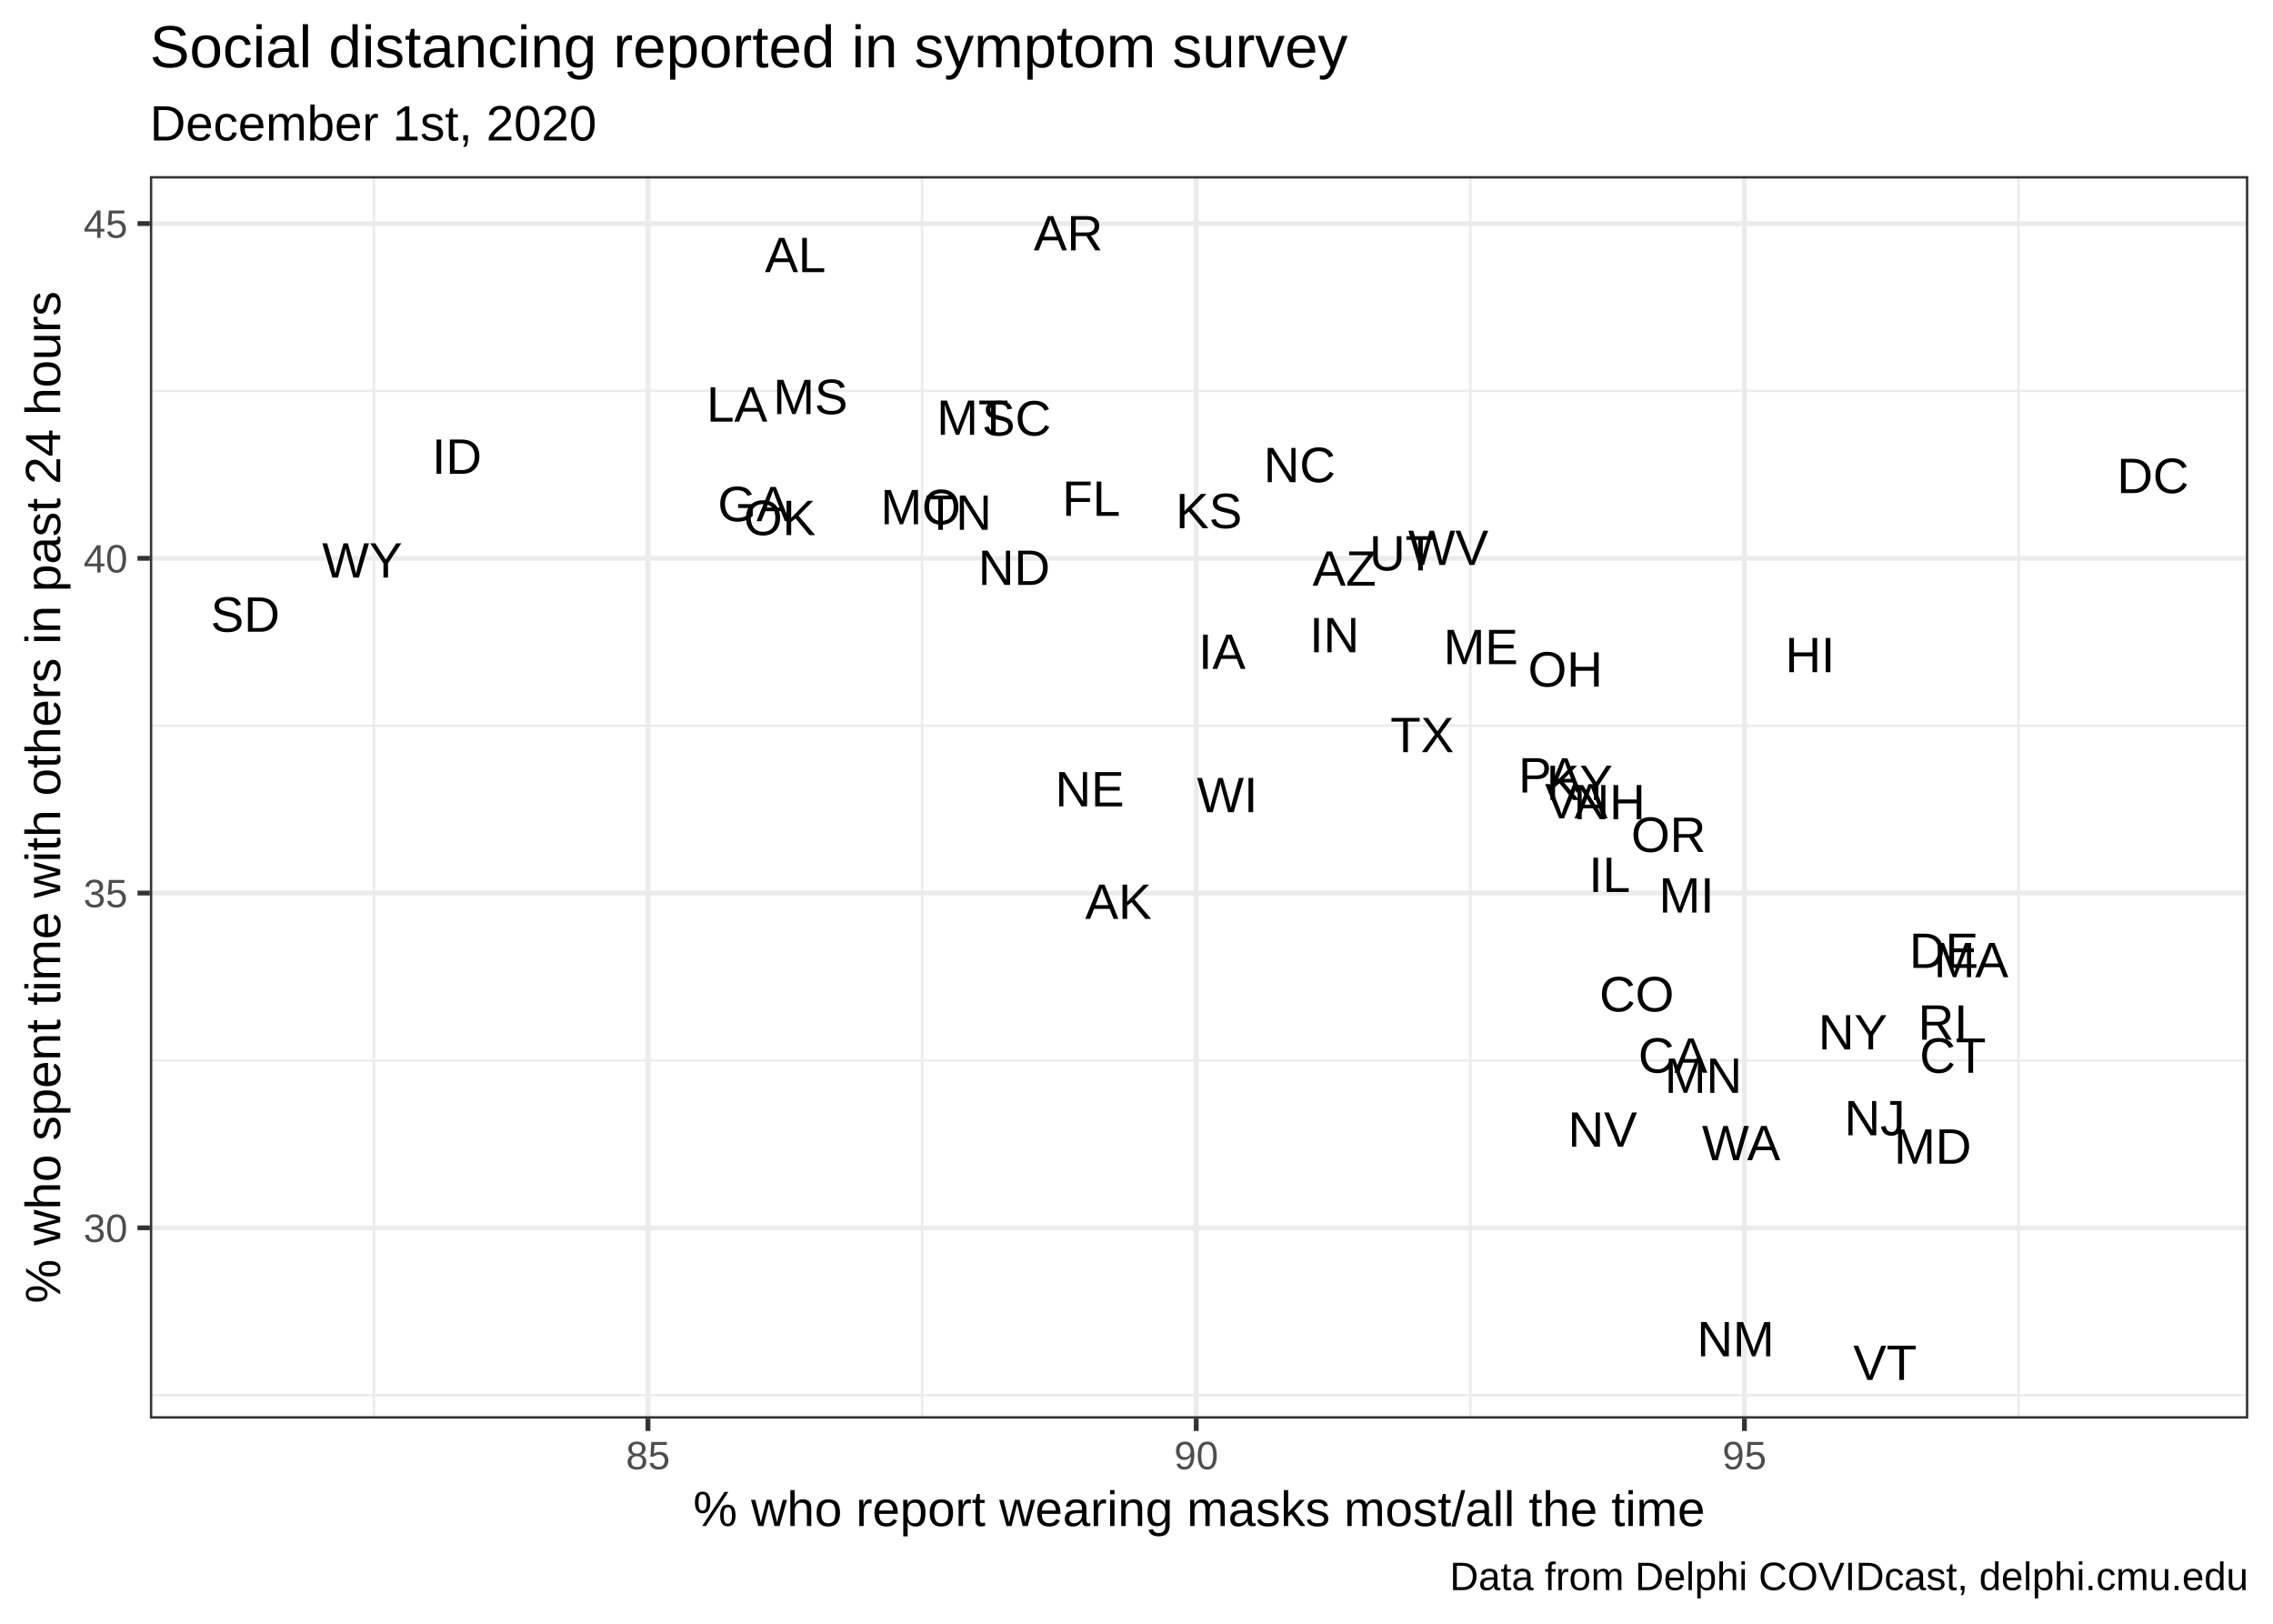
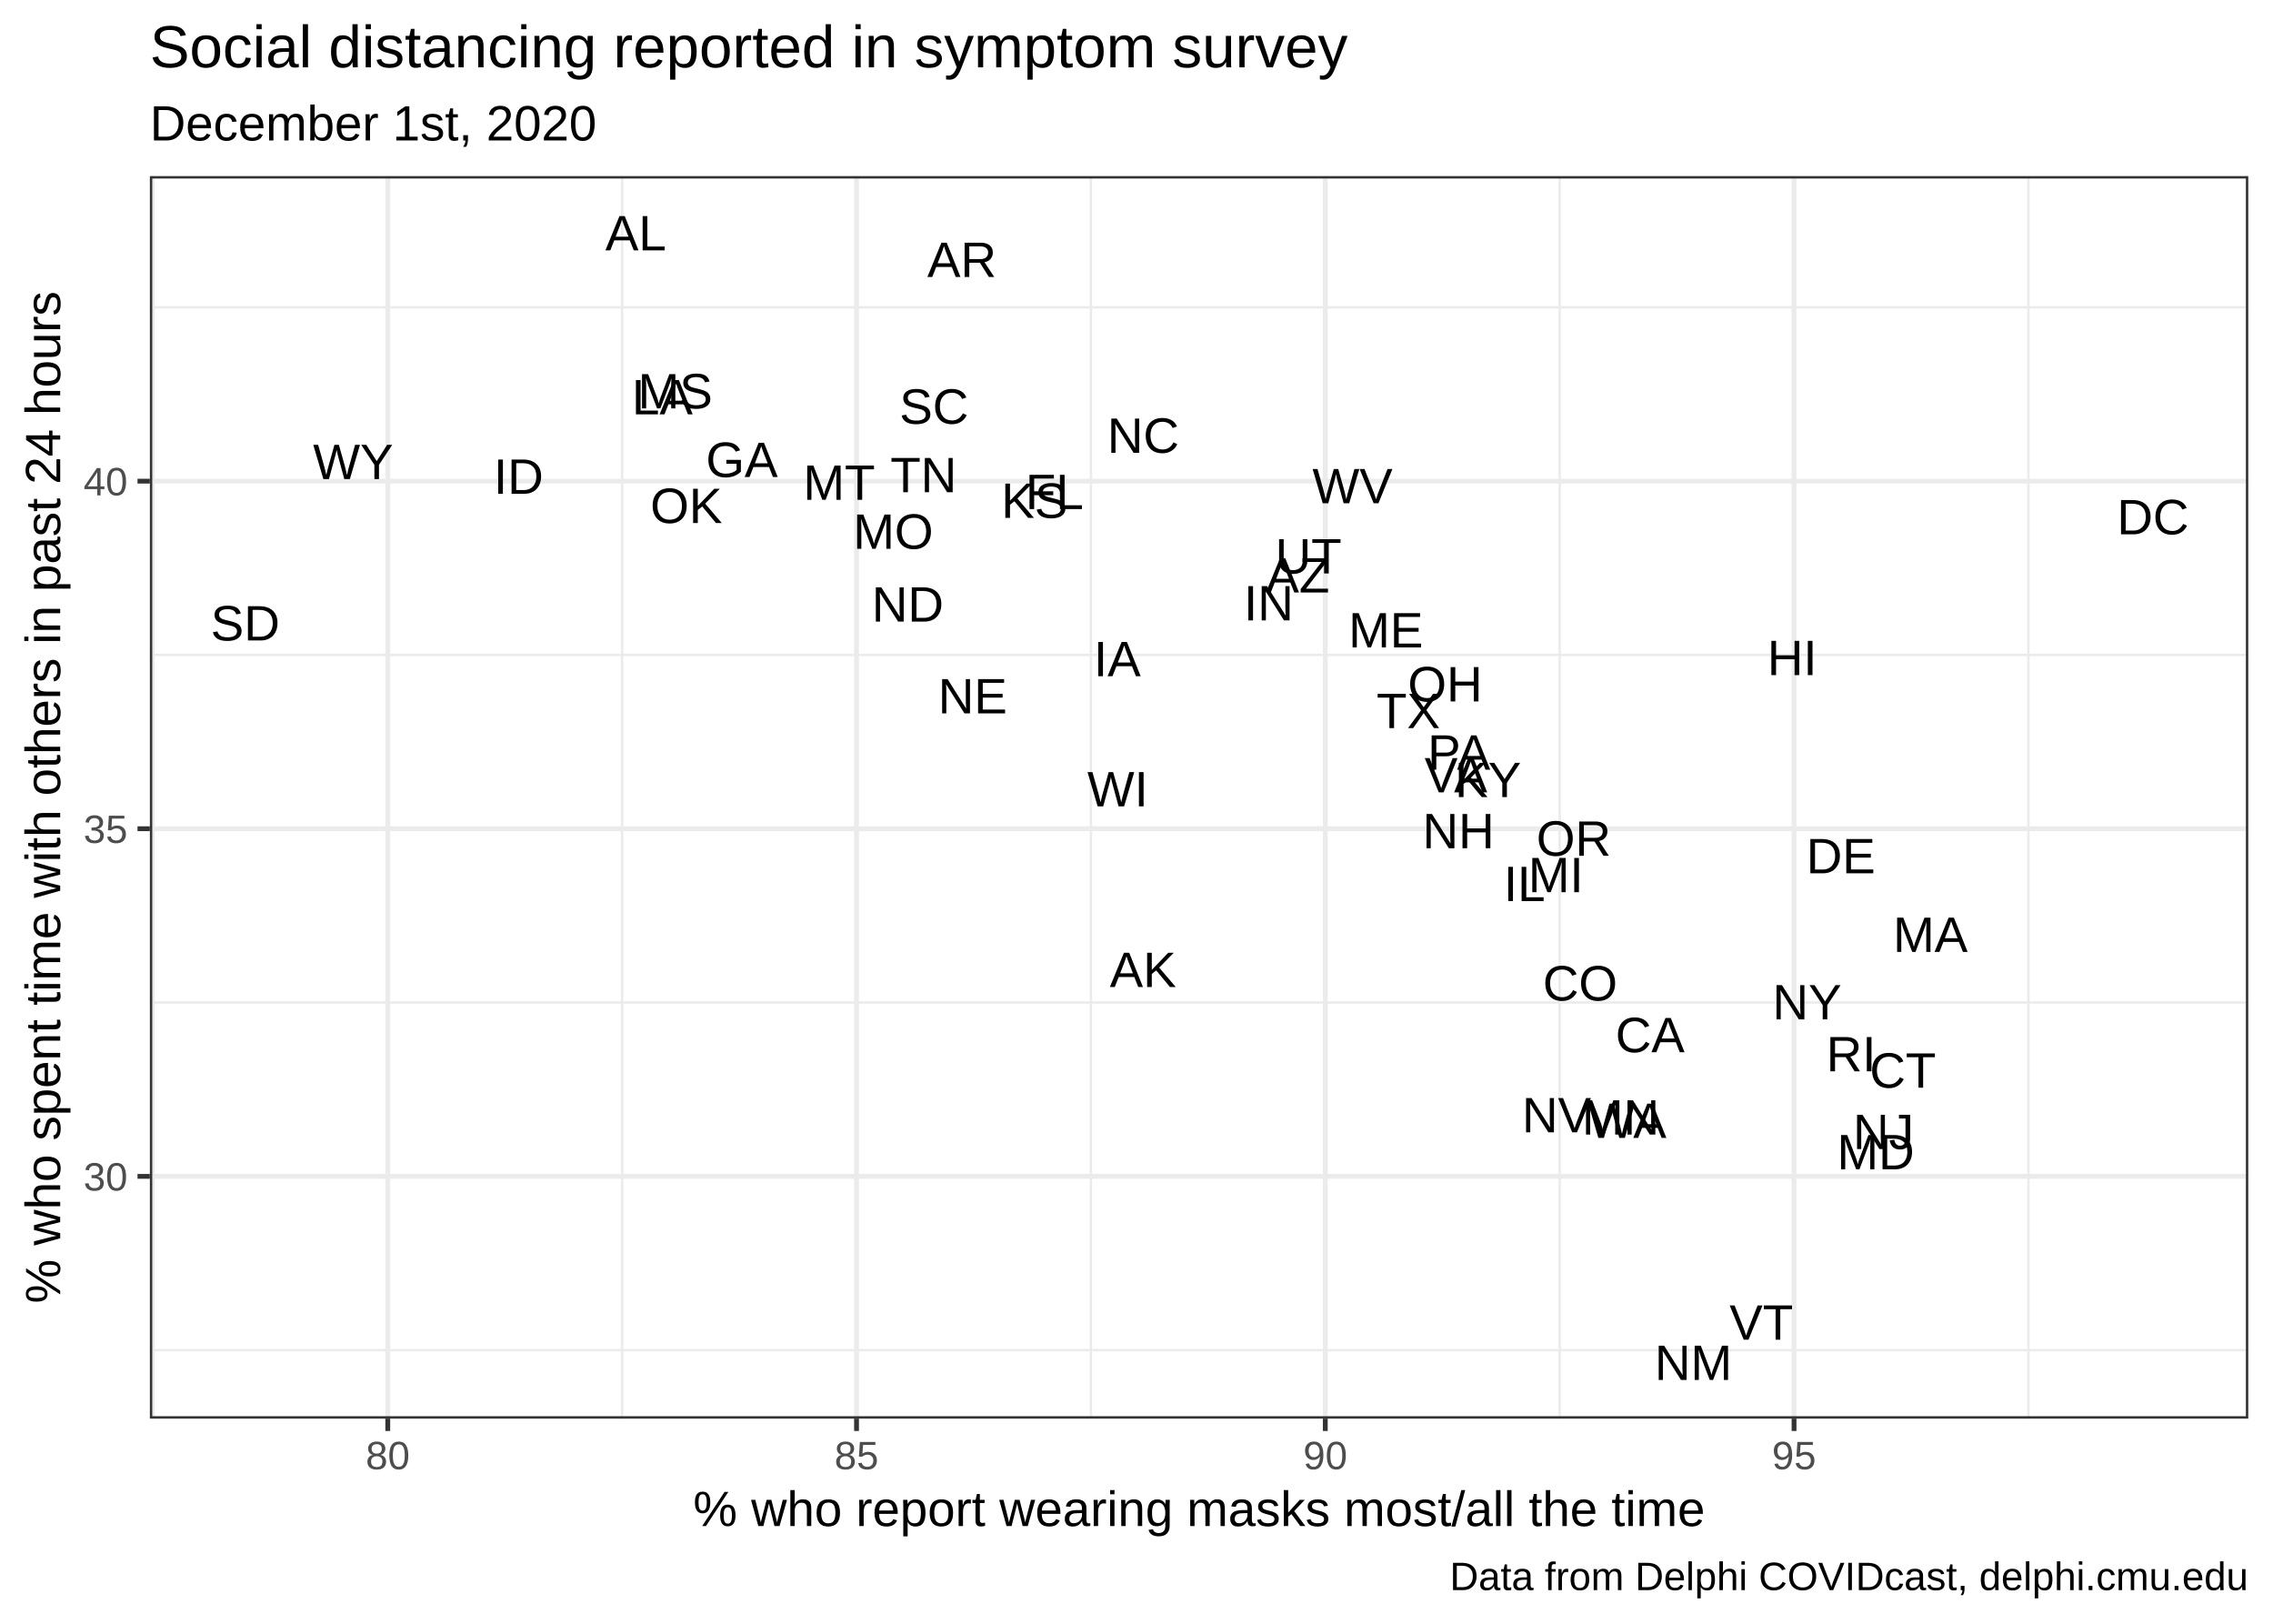
<svg xmlns="http://www.w3.org/2000/svg" viewBox="0 0 504.00 360.00">
  <defs>
    <style type="text/css">
    line, polyline, polygon, path, rect, circle {
      fill: none;
      stroke: #000000;
      stroke-linecap: round;
      stroke-linejoin: round;
      stroke-miterlimit: 10.00;
    }
  </style>
  </defs>
  <rect width="100%" height="100%" style="stroke: none; fill: #FFFFFF;" />
  <rect x="0" y="0.00" width="504.00" height="360.00" style="stroke-width: 1.07; stroke: #FFFFFF; fill: #FFFFFF;" />
  <defs>
    <clipPath id="cpMzMuMjN8NDk4LjUyfDMxNC41MnwzOS4wNA==">
      <rect x="33.23" y="39.04" width="465.29" height="275.48" />
    </clipPath>
  </defs>
  <rect x="33.23" y="39.04" width="465.29" height="275.48" style="stroke-width: 1.07; stroke: none; fill: #FFFFFF;" clip-path="url(#cpMzMuMjN8NDk4LjUyfDMxNC41MnwzOS4wNA==)" />
-   <polyline points="33.23,309.33 498.52,309.33 " style="stroke-width: 0.53; stroke: #EBEBEB; stroke-linecap: butt;" clip-path="url(#cpMzMuMjN8NDk4LjUyfDMxNC41MnwzOS4wNA==)" />
-   <polyline points="33.23,235.11 498.52,235.11 " style="stroke-width: 0.53; stroke: #EBEBEB; stroke-linecap: butt;" clip-path="url(#cpMzMuMjN8NDk4LjUyfDMxNC41MnwzOS4wNA==)" />
-   <polyline points="33.23,160.89 498.52,160.89 " style="stroke-width: 0.53; stroke: #EBEBEB; stroke-linecap: butt;" clip-path="url(#cpMzMuMjN8NDk4LjUyfDMxNC41MnwzOS4wNA==)" />
-   <polyline points="33.23,86.67 498.52,86.67 " style="stroke-width: 0.53; stroke: #EBEBEB; stroke-linecap: butt;" clip-path="url(#cpMzMuMjN8NDk4LjUyfDMxNC41MnwzOS4wNA==)" />
-   <polyline points="82.90,314.52 82.90,39.04 " style="stroke-width: 0.53; stroke: #EBEBEB; stroke-linecap: butt;" clip-path="url(#cpMzMuMjN8NDk4LjUyfDMxNC41MnwzOS4wNA==)" />
-   <polyline points="204.46,314.52 204.46,39.04 " style="stroke-width: 0.53; stroke: #EBEBEB; stroke-linecap: butt;" clip-path="url(#cpMzMuMjN8NDk4LjUyfDMxNC41MnwzOS4wNA==)" />
-   <polyline points="326.02,314.52 326.02,39.04 " style="stroke-width: 0.53; stroke: #EBEBEB; stroke-linecap: butt;" clip-path="url(#cpMzMuMjN8NDk4LjUyfDMxNC41MnwzOS4wNA==)" />
-   <polyline points="447.58,314.52 447.58,39.04 " style="stroke-width: 0.53; stroke: #EBEBEB; stroke-linecap: butt;" clip-path="url(#cpMzMuMjN8NDk4LjUyfDMxNC41MnwzOS4wNA==)" />
-   <polyline points="33.23,272.22 498.52,272.22 " style="stroke-width: 1.07; stroke: #EBEBEB; stroke-linecap: butt;" clip-path="url(#cpMzMuMjN8NDk4LjUyfDMxNC41MnwzOS4wNA==)" />
-   <polyline points="33.23,198.00 498.52,198.00 " style="stroke-width: 1.07; stroke: #EBEBEB; stroke-linecap: butt;" clip-path="url(#cpMzMuMjN8NDk4LjUyfDMxNC41MnwzOS4wNA==)" />
-   <polyline points="33.23,123.78 498.52,123.78 " style="stroke-width: 1.07; stroke: #EBEBEB; stroke-linecap: butt;" clip-path="url(#cpMzMuMjN8NDk4LjUyfDMxNC41MnwzOS4wNA==)" />
-   <polyline points="33.23,49.57 498.52,49.57 " style="stroke-width: 1.07; stroke: #EBEBEB; stroke-linecap: butt;" clip-path="url(#cpMzMuMjN8NDk4LjUyfDMxNC41MnwzOS4wNA==)" />
-   <polyline points="143.68,314.52 143.68,39.04 " style="stroke-width: 1.07; stroke: #EBEBEB; stroke-linecap: butt;" clip-path="url(#cpMzMuMjN8NDk4LjUyfDMxNC41MnwzOS4wNA==)" />
-   <polyline points="265.24,314.52 265.24,39.04 " style="stroke-width: 1.07; stroke: #EBEBEB; stroke-linecap: butt;" clip-path="url(#cpMzMuMjN8NDk4LjUyfDMxNC41MnwzOS4wNA==)" />
-   <polyline points="386.80,314.52 386.80,39.04 " style="stroke-width: 1.07; stroke: #EBEBEB; stroke-linecap: butt;" clip-path="url(#cpMzMuMjN8NDk4LjUyfDMxNC41MnwzOS4wNA==)" />
-   <g clip-path="url(#cpMzMuMjN8NDk4LjUyfDMxNC41MnwzOS4wNA==)">
-     <text x="240.63" y="203.72" style="font-size: 11.04px; font-family: Arial;" textLength="14.73px" lengthAdjust="spacingAndGlyphs">AK</text>
-   </g>
-   <g clip-path="url(#cpMzMuMjN8NDk4LjUyfDMxNC41MnwzOS4wNA==)">
-     <text x="169.61" y="60.33" style="font-size: 11.04px; font-family: Arial;" textLength="13.50px" lengthAdjust="spacingAndGlyphs">AL</text>
-   </g>
-   <g clip-path="url(#cpMzMuMjN8NDk4LjUyfDMxNC41MnwzOS4wNA==)">
-     <text x="229.22" y="55.51" style="font-size: 11.04px; font-family: Arial;" textLength="15.34px" lengthAdjust="spacingAndGlyphs">AR</text>
-   </g>
-   <g clip-path="url(#cpMzMuMjN8NDk4LjUyfDMxNC41MnwzOS4wNA==)">
-     <text x="291.04" y="129.86" style="font-size: 11.04px; font-family: Arial;" textLength="14.11px" lengthAdjust="spacingAndGlyphs">AZ</text>
-   </g>
-   <g clip-path="url(#cpMzMuMjN8NDk4LjUyfDMxNC41MnwzOS4wNA==)">
-     <text x="363.26" y="237.83" style="font-size: 11.04px; font-family: Arial;" textLength="15.34px" lengthAdjust="spacingAndGlyphs">CA</text>
-   </g>
-   <g clip-path="url(#cpMzMuMjN8NDk4LjUyfDMxNC41MnwzOS4wNA==)">
-     <text x="354.64" y="224.25" style="font-size: 11.04px; font-family: Arial;" textLength="16.56px" lengthAdjust="spacingAndGlyphs">CO</text>
-   </g>
-   <g clip-path="url(#cpMzMuMjN8NDk4LjUyfDMxNC41MnwzOS4wNA==)">
-     <text x="425.64" y="237.85" style="font-size: 11.04px; font-family: Arial;" textLength="14.72px" lengthAdjust="spacingAndGlyphs">CT</text>
-   </g>
-   <g clip-path="url(#cpMzMuMjN8NDk4LjUyfDMxNC41MnwzOS4wNA==)">
-     <text x="469.40" y="109.32" style="font-size: 11.04px; font-family: Arial;" textLength="15.94px" lengthAdjust="spacingAndGlyphs">DC</text>
-   </g>
-   <g clip-path="url(#cpMzMuMjN8NDk4LjUyfDMxNC41MnwzOS4wNA==)">
-     <text x="423.36" y="214.60" style="font-size: 11.04px; font-family: Arial;" textLength="15.34px" lengthAdjust="spacingAndGlyphs">DE</text>
-   </g>
-   <g clip-path="url(#cpMzMuMjN8NDk4LjUyfDMxNC41MnwzOS4wNA==)">
-     <text x="235.52" y="114.37" style="font-size: 11.04px; font-family: Arial;" textLength="12.88px" lengthAdjust="spacingAndGlyphs">FL</text>
-   </g>
-   <g clip-path="url(#cpMzMuMjN8NDk4LjUyfDMxNC41MnwzOS4wNA==)">
-     <text x="159.14" y="115.56" style="font-size: 11.04px; font-family: Arial;" textLength="15.95px" lengthAdjust="spacingAndGlyphs">GA</text>
-   </g>
-   <g clip-path="url(#cpMzMuMjN8NDk4LjUyfDMxNC41MnwzOS4wNA==)">
-     <text x="395.84" y="149.03" style="font-size: 11.04px; font-family: Arial;" textLength="11.04px" lengthAdjust="spacingAndGlyphs">HI</text>
-   </g>
-   <g clip-path="url(#cpMzMuMjN8NDk4LjUyfDMxNC41MnwzOS4wNA==)">
-     <text x="265.75" y="148.30" style="font-size: 11.04px; font-family: Arial;" textLength="10.43px" lengthAdjust="spacingAndGlyphs">IA</text>
-   </g>
-   <g clip-path="url(#cpMzMuMjN8NDk4LjUyfDMxNC41MnwzOS4wNA==)">
-     <text x="95.78" y="105.05" style="font-size: 11.04px; font-family: Arial;" textLength="11.04px" lengthAdjust="spacingAndGlyphs">ID</text>
-   </g>
-   <g clip-path="url(#cpMzMuMjN8NDk4LjUyfDMxNC41MnwzOS4wNA==)">
-     <text x="352.29" y="197.76" style="font-size: 11.04px; font-family: Arial;" textLength="9.21px" lengthAdjust="spacingAndGlyphs">IL</text>
-   </g>
-   <g clip-path="url(#cpMzMuMjN8NDk4LjUyfDMxNC41MnwzOS4wNA==)">
-     <text x="290.37" y="144.61" style="font-size: 11.04px; font-family: Arial;" textLength="11.04px" lengthAdjust="spacingAndGlyphs">IN</text>
-   </g>
-   <g clip-path="url(#cpMzMuMjN8NDk4LjUyfDMxNC41MnwzOS4wNA==)">
-     <text x="260.70" y="117.10" style="font-size: 11.04px; font-family: Arial;" textLength="14.73px" lengthAdjust="spacingAndGlyphs">KS</text>
-   </g>
-   <g clip-path="url(#cpMzMuMjN8NDk4LjUyfDMxNC41MnwzOS4wNA==)">
-     <text x="342.87" y="177.37" style="font-size: 11.04px; font-family: Arial;" textLength="14.73px" lengthAdjust="spacingAndGlyphs">KY</text>
-   </g>
-   <g clip-path="url(#cpMzMuMjN8NDk4LjUyfDMxNC41MnwzOS4wNA==)">
-     <text x="156.66" y="93.48" style="font-size: 11.04px; font-family: Arial;" textLength="13.50px" lengthAdjust="spacingAndGlyphs">LA</text>
-   </g>
-   <g clip-path="url(#cpMzMuMjN8NDk4LjUyfDMxNC41MnwzOS4wNA==)">
-     <text x="428.77" y="216.65" style="font-size: 11.04px; font-family: Arial;" textLength="16.56px" lengthAdjust="spacingAndGlyphs">MA</text>
-   </g>
-   <g clip-path="url(#cpMzMuMjN8NDk4LjUyfDMxNC41MnwzOS4wNA==)">
-     <text x="419.96" y="258.00" style="font-size: 11.04px; font-family: Arial;" textLength="17.17px" lengthAdjust="spacingAndGlyphs">MD</text>
-   </g>
-   <g clip-path="url(#cpMzMuMjN8NDk4LjUyfDMxNC41MnwzOS4wNA==)">
-     <text x="320.07" y="147.25" style="font-size: 11.04px; font-family: Arial;" textLength="16.56px" lengthAdjust="spacingAndGlyphs">ME</text>
-   </g>
-   <g clip-path="url(#cpMzMuMjN8NDk4LjUyfDMxNC41MnwzOS4wNA==)">
-     <text x="367.84" y="202.32" style="font-size: 11.04px; font-family: Arial;" textLength="12.26px" lengthAdjust="spacingAndGlyphs">MI</text>
-   </g>
-   <g clip-path="url(#cpMzMuMjN8NDk4LjUyfDMxNC41MnwzOS4wNA==)">
-     <text x="369.10" y="242.30" style="font-size: 11.04px; font-family: Arial;" textLength="17.17px" lengthAdjust="spacingAndGlyphs">MN</text>
-   </g>
-   <g clip-path="url(#cpMzMuMjN8NDk4LjUyfDMxNC41MnwzOS4wNA==)">
-     <text x="195.25" y="116.23" style="font-size: 11.04px; font-family: Arial;" textLength="17.78px" lengthAdjust="spacingAndGlyphs">MO</text>
-   </g>
-   <g clip-path="url(#cpMzMuMjN8NDk4LjUyfDMxNC41MnwzOS4wNA==)">
-     <text x="171.42" y="91.81" style="font-size: 11.04px; font-family: Arial;" textLength="16.56px" lengthAdjust="spacingAndGlyphs">MS</text>
-   </g>
-   <g clip-path="url(#cpMzMuMjN8NDk4LjUyfDMxNC41MnwzOS4wNA==)">
-     <text x="207.70" y="96.41" style="font-size: 11.04px; font-family: Arial;" textLength="15.94px" lengthAdjust="spacingAndGlyphs">MT</text>
-   </g>
-   <g clip-path="url(#cpMzMuMjN8NDk4LjUyfDMxNC41MnwzOS4wNA==)">
-     <text x="280.18" y="106.90" style="font-size: 11.04px; font-family: Arial;" textLength="15.94px" lengthAdjust="spacingAndGlyphs">NC</text>
-   </g>
-   <g clip-path="url(#cpMzMuMjN8NDk4LjUyfDMxNC41MnwzOS4wNA==)">
-     <text x="216.89" y="129.68" style="font-size: 11.04px; font-family: Arial;" textLength="15.94px" lengthAdjust="spacingAndGlyphs">ND</text>
-   </g>
-   <g clip-path="url(#cpMzMuMjN8NDk4LjUyfDMxNC41MnwzOS4wNA==)">
-     <text x="233.96" y="178.77" style="font-size: 11.04px; font-family: Arial;" textLength="15.34px" lengthAdjust="spacingAndGlyphs">NE</text>
-   </g>
-   <g clip-path="url(#cpMzMuMjN8NDk4LjUyfDMxNC41MnwzOS4wNA==)">
-     <text x="348.89" y="181.64" style="font-size: 11.04px; font-family: Arial;" textLength="15.94px" lengthAdjust="spacingAndGlyphs">NH</text>
-   </g>
-   <g clip-path="url(#cpMzMuMjN8NDk4LjUyfDMxNC41MnwzOS4wNA==)">
-     <text x="408.95" y="251.70" style="font-size: 11.04px; font-family: Arial;" textLength="13.49px" lengthAdjust="spacingAndGlyphs">NJ</text>
-   </g>
-   <g clip-path="url(#cpMzMuMjN8NDk4LjUyfDMxNC41MnwzOS4wNA==)">
-     <text x="376.26" y="300.71" style="font-size: 11.04px; font-family: Arial;" textLength="17.17px" lengthAdjust="spacingAndGlyphs">NM</text>
-   </g>
-   <g clip-path="url(#cpMzMuMjN8NDk4LjUyfDMxNC41MnwzOS4wNA==)">
-     <text x="347.67" y="254.24" style="font-size: 11.04px; font-family: Arial;" textLength="15.34px" lengthAdjust="spacingAndGlyphs">NV</text>
-   </g>
-   <g clip-path="url(#cpMzMuMjN8NDk4LjUyfDMxNC41MnwzOS4wNA==)">
-     <text x="403.17" y="232.68" style="font-size: 11.04px; font-family: Arial;" textLength="15.34px" lengthAdjust="spacingAndGlyphs">NY</text>
-   </g>
-   <g clip-path="url(#cpMzMuMjN8NDk4LjUyfDMxNC41MnwzOS4wNA==)">
-     <text x="338.82" y="152.23" style="font-size: 11.04px; font-family: Arial;" textLength="16.56px" lengthAdjust="spacingAndGlyphs">OH</text>
-   </g>
-   <g clip-path="url(#cpMzMuMjN8NDk4LjUyfDMxNC41MnwzOS4wNA==)">
-     <text x="164.91" y="118.63" style="font-size: 11.04px; font-family: Arial;" textLength="15.95px" lengthAdjust="spacingAndGlyphs">OK</text>
-   </g>
-   <g clip-path="url(#cpMzMuMjN8NDk4LjUyfDMxNC41MnwzOS4wNA==)">
-     <text x="361.69" y="188.88" style="font-size: 11.04px; font-family: Arial;" textLength="16.56px" lengthAdjust="spacingAndGlyphs">OR</text>
-   </g>
-   <g clip-path="url(#cpMzMuMjN8NDk4LjUyfDMxNC41MnwzOS4wNA==)">
-     <text x="336.69" y="175.70" style="font-size: 11.04px; font-family: Arial;" textLength="14.73px" lengthAdjust="spacingAndGlyphs">PA</text>
-   </g>
-   <g clip-path="url(#cpMzMuMjN8NDk4LjUyfDMxNC41MnwzOS4wNA==)">
-     <text x="425.30" y="230.51" style="font-size: 11.04px; font-family: Arial;" textLength="11.04px" lengthAdjust="spacingAndGlyphs">RI</text>
-   </g>
-   <g clip-path="url(#cpMzMuMjN8NDk4LjUyfDMxNC41MnwzOS4wNA==)">
-     <text x="217.73" y="96.56" style="font-size: 11.04px; font-family: Arial;" textLength="15.34px" lengthAdjust="spacingAndGlyphs">SC</text>
-   </g>
-   <g clip-path="url(#cpMzMuMjN8NDk4LjUyfDMxNC41MnwzOS4wNA==)">
-     <text x="46.71" y="140.06" style="font-size: 11.04px; font-family: Arial;" textLength="15.34px" lengthAdjust="spacingAndGlyphs">SD</text>
-   </g>
-   <g clip-path="url(#cpMzMuMjN8NDk4LjUyfDMxNC41MnwzOS4wNA==)">
-     <text x="205.18" y="117.47" style="font-size: 11.04px; font-family: Arial;" textLength="14.72px" lengthAdjust="spacingAndGlyphs">TN</text>
-   </g>
-   <g clip-path="url(#cpMzMuMjN8NDk4LjUyfDMxNC41MnwzOS4wNA==)">
-     <text x="308.28" y="166.76" style="font-size: 11.04px; font-family: Arial;" textLength="14.11px" lengthAdjust="spacingAndGlyphs">TX</text>
-   </g>
-   <g clip-path="url(#cpMzMuMjN8NDk4LjUyfDMxNC41MnwzOS4wNA==)">
-     <text x="303.62" y="126.47" style="font-size: 11.04px; font-family: Arial;" textLength="14.72px" lengthAdjust="spacingAndGlyphs">UT</text>
-   </g>
-   <g clip-path="url(#cpMzMuMjN8NDk4LjUyfDMxNC41MnwzOS4wNA==)">
-     <text x="342.57" y="181.44" style="font-size: 11.04px; font-family: Arial;" textLength="14.73px" lengthAdjust="spacingAndGlyphs">VA</text>
-   </g>
-   <g clip-path="url(#cpMzMuMjN8NDk4LjUyfDMxNC41MnwzOS4wNA==)">
-     <text x="410.92" y="305.95" style="font-size: 11.04px; font-family: Arial;" textLength="14.11px" lengthAdjust="spacingAndGlyphs">VT</text>
-   </g>
-   <g clip-path="url(#cpMzMuMjN8NDk4LjUyfDMxNC41MnwzOS4wNA==)">
-     <text x="377.39" y="257.23" style="font-size: 11.04px; font-family: Arial;" textLength="17.78px" lengthAdjust="spacingAndGlyphs">WA</text>
-   </g>
-   <g clip-path="url(#cpMzMuMjN8NDk4LjUyfDMxNC41MnwzOS4wNA==)">
-     <text x="265.40" y="180.06" style="font-size: 11.04px; font-family: Arial;" textLength="13.49px" lengthAdjust="spacingAndGlyphs">WI</text>
-   </g>
-   <g clip-path="url(#cpMzMuMjN8NDk4LjUyfDMxNC41MnwzOS4wNA==)">
-     <text x="312.25" y="125.26" style="font-size: 11.04px; font-family: Arial;" textLength="17.78px" lengthAdjust="spacingAndGlyphs">WV</text>
-   </g>
-   <g clip-path="url(#cpMzMuMjN8NDk4LjUyfDMxNC41MnwzOS4wNA==)">
-     <text x="71.43" y="128.06" style="font-size: 11.04px; font-family: Arial;" textLength="17.78px" lengthAdjust="spacingAndGlyphs">WY</text>
+   <polyline points="33.23,299.34 498.52,299.34 " style="stroke-width: 0.53; stroke: #EBEBEB; stroke-linecap: butt;" clip-path="url(#cpMzMuMjN8NDk4LjUyfDMxNC41MnwzOS4wNA==)" />
+   <polyline points="33.23,222.27 498.52,222.27 " style="stroke-width: 0.53; stroke: #EBEBEB; stroke-linecap: butt;" clip-path="url(#cpMzMuMjN8NDk4LjUyfDMxNC41MnwzOS4wNA==)" />
+   <polyline points="33.23,145.21 498.52,145.21 " style="stroke-width: 0.53; stroke: #EBEBEB; stroke-linecap: butt;" clip-path="url(#cpMzMuMjN8NDk4LjUyfDMxNC41MnwzOS4wNA==)" />
+   <polyline points="33.23,68.14 498.52,68.14 " style="stroke-width: 0.53; stroke: #EBEBEB; stroke-linecap: butt;" clip-path="url(#cpMzMuMjN8NDk4LjUyfDMxNC41MnwzOS4wNA==)" />
+   <polyline points="34.01,314.52 34.01,39.04 " style="stroke-width: 0.53; stroke: #EBEBEB; stroke-linecap: butt;" clip-path="url(#cpMzMuMjN8NDk4LjUyfDMxNC41MnwzOS4wNA==)" />
+   <polyline points="137.95,314.52 137.95,39.04 " style="stroke-width: 0.53; stroke: #EBEBEB; stroke-linecap: butt;" clip-path="url(#cpMzMuMjN8NDk4LjUyfDMxNC41MnwzOS4wNA==)" />
+   <polyline points="241.89,314.52 241.89,39.04 " style="stroke-width: 0.53; stroke: #EBEBEB; stroke-linecap: butt;" clip-path="url(#cpMzMuMjN8NDk4LjUyfDMxNC41MnwzOS4wNA==)" />
+   <polyline points="345.83,314.52 345.83,39.04 " style="stroke-width: 0.53; stroke: #EBEBEB; stroke-linecap: butt;" clip-path="url(#cpMzMuMjN8NDk4LjUyfDMxNC41MnwzOS4wNA==)" />
+   <polyline points="449.77,314.52 449.77,39.04 " style="stroke-width: 0.53; stroke: #EBEBEB; stroke-linecap: butt;" clip-path="url(#cpMzMuMjN8NDk4LjUyfDMxNC41MnwzOS4wNA==)" />
+   <polyline points="33.23,260.81 498.52,260.81 " style="stroke-width: 1.07; stroke: #EBEBEB; stroke-linecap: butt;" clip-path="url(#cpMzMuMjN8NDk4LjUyfDMxNC41MnwzOS4wNA==)" />
+   <polyline points="33.23,183.74 498.52,183.74 " style="stroke-width: 1.07; stroke: #EBEBEB; stroke-linecap: butt;" clip-path="url(#cpMzMuMjN8NDk4LjUyfDMxNC41MnwzOS4wNA==)" />
+   <polyline points="33.23,106.68 498.52,106.68 " style="stroke-width: 1.07; stroke: #EBEBEB; stroke-linecap: butt;" clip-path="url(#cpMzMuMjN8NDk4LjUyfDMxNC41MnwzOS4wNA==)" />
+   <polyline points="85.98,314.52 85.98,39.04 " style="stroke-width: 1.07; stroke: #EBEBEB; stroke-linecap: butt;" clip-path="url(#cpMzMuMjN8NDk4LjUyfDMxNC41MnwzOS4wNA==)" />
+   <polyline points="189.92,314.52 189.92,39.04 " style="stroke-width: 1.07; stroke: #EBEBEB; stroke-linecap: butt;" clip-path="url(#cpMzMuMjN8NDk4LjUyfDMxNC41MnwzOS4wNA==)" />
+   <polyline points="293.86,314.52 293.86,39.04 " style="stroke-width: 1.07; stroke: #EBEBEB; stroke-linecap: butt;" clip-path="url(#cpMzMuMjN8NDk4LjUyfDMxNC41MnwzOS4wNA==)" />
+   <polyline points="397.80,314.52 397.80,39.04 " style="stroke-width: 1.07; stroke: #EBEBEB; stroke-linecap: butt;" clip-path="url(#cpMzMuMjN8NDk4LjUyfDMxNC41MnwzOS4wNA==)" />
+   <g clip-path="url(#cpMzMuMjN8NDk4LjUyfDMxNC41MnwzOS4wNA==)">
+     <text x="246.09" y="218.83" style="font-size: 11.04px; font-family: Arial;" textLength="14.73px" lengthAdjust="spacingAndGlyphs">AK</text>
+   </g>
+   <g clip-path="url(#cpMzMuMjN8NDk4LjUyfDMxNC41MnwzOS4wNA==)">
+     <text x="134.23" y="55.51" style="font-size: 11.04px; font-family: Arial;" textLength="13.50px" lengthAdjust="spacingAndGlyphs">AL</text>
+   </g>
+   <g clip-path="url(#cpMzMuMjN8NDk4LjUyfDMxNC41MnwzOS4wNA==)">
+     <text x="205.62" y="61.41" style="font-size: 11.04px; font-family: Arial;" textLength="15.34px" lengthAdjust="spacingAndGlyphs">AR</text>
+   </g>
+   <g clip-path="url(#cpMzMuMjN8NDk4LjUyfDMxNC41MnwzOS4wNA==)">
+     <text x="280.69" y="131.36" style="font-size: 11.04px; font-family: Arial;" textLength="14.11px" lengthAdjust="spacingAndGlyphs">AZ</text>
+   </g>
+   <g clip-path="url(#cpMzMuMjN8NDk4LjUyfDMxNC41MnwzOS4wNA==)">
+     <text x="358.20" y="233.29" style="font-size: 11.04px; font-family: Arial;" textLength="15.34px" lengthAdjust="spacingAndGlyphs">CA</text>
+   </g>
+   <g clip-path="url(#cpMzMuMjN8NDk4LjUyfDMxNC41MnwzOS4wNA==)">
+     <text x="342.09" y="221.83" style="font-size: 11.04px; font-family: Arial;" textLength="16.56px" lengthAdjust="spacingAndGlyphs">CO</text>
+   </g>
+   <g clip-path="url(#cpMzMuMjN8NDk4LjUyfDMxNC41MnwzOS4wNA==)">
+     <text x="414.56" y="241.16" style="font-size: 11.04px; font-family: Arial;" textLength="14.72px" lengthAdjust="spacingAndGlyphs">CT</text>
+   </g>
+   <g clip-path="url(#cpMzMuMjN8NDk4LjUyfDMxNC41MnwzOS4wNA==)">
+     <text x="469.40" y="118.46" style="font-size: 11.04px; font-family: Arial;" textLength="15.94px" lengthAdjust="spacingAndGlyphs">DC</text>
+   </g>
+   <g clip-path="url(#cpMzMuMjN8NDk4LjUyfDMxNC41MnwzOS4wNA==)">
+     <text x="400.51" y="193.62" style="font-size: 11.04px; font-family: Arial;" textLength="15.34px" lengthAdjust="spacingAndGlyphs">DE</text>
+   </g>
+   <g clip-path="url(#cpMzMuMjN8NDk4LjUyfDMxNC41MnwzOS4wNA==)">
+     <text x="227.37" y="112.87" style="font-size: 11.04px; font-family: Arial;" textLength="12.88px" lengthAdjust="spacingAndGlyphs">FL</text>
+   </g>
+   <g clip-path="url(#cpMzMuMjN8NDk4LjUyfDMxNC41MnwzOS4wNA==)">
+     <text x="156.51" y="105.76" style="font-size: 11.04px; font-family: Arial;" textLength="15.95px" lengthAdjust="spacingAndGlyphs">GA</text>
+   </g>
+   <g clip-path="url(#cpMzMuMjN8NDk4LjUyfDMxNC41MnwzOS4wNA==)">
+     <text x="391.87" y="149.68" style="font-size: 11.04px; font-family: Arial;" textLength="11.04px" lengthAdjust="spacingAndGlyphs">HI</text>
+   </g>
+   <g clip-path="url(#cpMzMuMjN8NDk4LjUyfDMxNC41MnwzOS4wNA==)">
+     <text x="242.51" y="149.92" style="font-size: 11.04px; font-family: Arial;" textLength="10.43px" lengthAdjust="spacingAndGlyphs">IA</text>
+   </g>
+   <g clip-path="url(#cpMzMuMjN8NDk4LjUyfDMxNC41MnwzOS4wNA==)">
+     <text x="109.46" y="109.48" style="font-size: 11.04px; font-family: Arial;" textLength="11.04px" lengthAdjust="spacingAndGlyphs">ID</text>
+   </g>
+   <g clip-path="url(#cpMzMuMjN8NDk4LjUyfDMxNC41MnwzOS4wNA==)">
+     <text x="333.42" y="199.78" style="font-size: 11.04px; font-family: Arial;" textLength="9.21px" lengthAdjust="spacingAndGlyphs">IL</text>
+   </g>
+   <g clip-path="url(#cpMzMuMjN8NDk4LjUyfDMxNC41MnwzOS4wNA==)">
+     <text x="275.79" y="137.55" style="font-size: 11.04px; font-family: Arial;" textLength="11.04px" lengthAdjust="spacingAndGlyphs">IN</text>
+   </g>
+   <g clip-path="url(#cpMzMuMjN8NDk4LjUyfDMxNC41MnwzOS4wNA==)">
+     <text x="222.01" y="114.82" style="font-size: 11.04px; font-family: Arial;" textLength="14.73px" lengthAdjust="spacingAndGlyphs">KS</text>
+   </g>
+   <g clip-path="url(#cpMzMuMjN8NDk4LjUyfDMxNC41MnwzOS4wNA==)">
+     <text x="322.58" y="176.72" style="font-size: 11.04px; font-family: Arial;" textLength="14.73px" lengthAdjust="spacingAndGlyphs">KY</text>
+   </g>
+   <g clip-path="url(#cpMzMuMjN8NDk4LjUyfDMxNC41MnwzOS4wNA==)">
+     <text x="140.10" y="91.87" style="font-size: 11.04px; font-family: Arial;" textLength="13.50px" lengthAdjust="spacingAndGlyphs">LA</text>
+   </g>
+   <g clip-path="url(#cpMzMuMjN8NDk4LjUyfDMxNC41MnwzOS4wNA==)">
+     <text x="419.75" y="211.05" style="font-size: 11.04px; font-family: Arial;" textLength="16.56px" lengthAdjust="spacingAndGlyphs">MA</text>
+   </g>
+   <g clip-path="url(#cpMzMuMjN8NDk4LjUyfDMxNC41MnwzOS4wNA==)">
+     <text x="407.32" y="259.24" style="font-size: 11.04px; font-family: Arial;" textLength="17.17px" lengthAdjust="spacingAndGlyphs">MD</text>
+   </g>
+   <g clip-path="url(#cpMzMuMjN8NDk4LjUyfDMxNC41MnwzOS4wNA==)">
+     <text x="299.01" y="143.54" style="font-size: 11.04px; font-family: Arial;" textLength="16.56px" lengthAdjust="spacingAndGlyphs">ME</text>
+   </g>
+   <g clip-path="url(#cpMzMuMjN8NDk4LjUyfDMxNC41MnwzOS4wNA==)">
+     <text x="338.86" y="197.81" style="font-size: 11.04px; font-family: Arial;" textLength="12.26px" lengthAdjust="spacingAndGlyphs">MI</text>
+   </g>
+   <g clip-path="url(#cpMzMuMjN8NDk4LjUyfDMxNC41MnwzOS4wNA==)">
+     <text x="350.77" y="251.55" style="font-size: 11.04px; font-family: Arial;" textLength="17.17px" lengthAdjust="spacingAndGlyphs">MN</text>
+   </g>
+   <g clip-path="url(#cpMzMuMjN8NDk4LjUyfDMxNC41MnwzOS4wNA==)">
+     <text x="189.16" y="121.67" style="font-size: 11.04px; font-family: Arial;" textLength="17.78px" lengthAdjust="spacingAndGlyphs">MO</text>
+   </g>
+   <g clip-path="url(#cpMzMuMjN8NDk4LjUyfDMxNC41MnwzOS4wNA==)">
+     <text x="141.45" y="90.55" style="font-size: 11.04px; font-family: Arial;" textLength="16.56px" lengthAdjust="spacingAndGlyphs">MS</text>
+   </g>
+   <g clip-path="url(#cpMzMuMjN8NDk4LjUyfDMxNC41MnwzOS4wNA==)">
+     <text x="178.09" y="110.81" style="font-size: 11.04px; font-family: Arial;" textLength="15.94px" lengthAdjust="spacingAndGlyphs">MT</text>
+   </g>
+   <g clip-path="url(#cpMzMuMjN8NDk4LjUyfDMxNC41MnwzOS4wNA==)">
+     <text x="245.51" y="100.39" style="font-size: 11.04px; font-family: Arial;" textLength="15.94px" lengthAdjust="spacingAndGlyphs">NC</text>
+   </g>
+   <g clip-path="url(#cpMzMuMjN8NDk4LjUyfDMxNC41MnwzOS4wNA==)">
+     <text x="193.30" y="137.81" style="font-size: 11.04px; font-family: Arial;" textLength="15.94px" lengthAdjust="spacingAndGlyphs">ND</text>
+   </g>
+   <g clip-path="url(#cpMzMuMjN8NDk4LjUyfDMxNC41MnwzOS4wNA==)">
+     <text x="208.00" y="158.16" style="font-size: 11.04px; font-family: Arial;" textLength="15.34px" lengthAdjust="spacingAndGlyphs">NE</text>
+   </g>
+   <g clip-path="url(#cpMzMuMjN8NDk4LjUyfDMxNC41MnwzOS4wNA==)">
+     <text x="315.41" y="188.06" style="font-size: 11.04px; font-family: Arial;" textLength="15.94px" lengthAdjust="spacingAndGlyphs">NH</text>
+   </g>
+   <g clip-path="url(#cpMzMuMjN8NDk4LjUyfDMxNC41MnwzOS4wNA==)">
+     <text x="410.87" y="254.75" style="font-size: 11.04px; font-family: Arial;" textLength="13.49px" lengthAdjust="spacingAndGlyphs">NJ</text>
+   </g>
+   <g clip-path="url(#cpMzMuMjN8NDk4LjUyfDMxNC41MnwzOS4wNA==)">
+     <text x="366.89" y="305.95" style="font-size: 11.04px; font-family: Arial;" textLength="17.17px" lengthAdjust="spacingAndGlyphs">NM</text>
+   </g>
+   <g clip-path="url(#cpMzMuMjN8NDk4LjUyfDMxNC41MnwzOS4wNA==)">
+     <text x="337.48" y="251.05" style="font-size: 11.04px; font-family: Arial;" textLength="15.34px" lengthAdjust="spacingAndGlyphs">NV</text>
+   </g>
+   <g clip-path="url(#cpMzMuMjN8NDk4LjUyfDMxNC41MnwzOS4wNA==)">
+     <text x="393.01" y="226.01" style="font-size: 11.04px; font-family: Arial;" textLength="15.34px" lengthAdjust="spacingAndGlyphs">NY</text>
+   </g>
+   <g clip-path="url(#cpMzMuMjN8NDk4LjUyfDMxNC41MnwzOS4wNA==)">
+     <text x="312.16" y="155.51" style="font-size: 11.04px; font-family: Arial;" textLength="16.56px" lengthAdjust="spacingAndGlyphs">OH</text>
+   </g>
+   <g clip-path="url(#cpMzMuMjN8NDk4LjUyfDMxNC41MnwzOS4wNA==)">
+     <text x="144.20" y="115.96" style="font-size: 11.04px; font-family: Arial;" textLength="15.95px" lengthAdjust="spacingAndGlyphs">OK</text>
+   </g>
+   <g clip-path="url(#cpMzMuMjN8NDk4LjUyfDMxNC41MnwzOS4wNA==)">
+     <text x="340.67" y="189.73" style="font-size: 11.04px; font-family: Arial;" textLength="16.56px" lengthAdjust="spacingAndGlyphs">OR</text>
+   </g>
+   <g clip-path="url(#cpMzMuMjN8NDk4LjUyfDMxNC41MnwzOS4wNA==)">
+     <text x="316.54" y="170.64" style="font-size: 11.04px; font-family: Arial;" textLength="14.73px" lengthAdjust="spacingAndGlyphs">PA</text>
+   </g>
+   <g clip-path="url(#cpMzMuMjN8NDk4LjUyfDMxNC41MnwzOS4wNA==)">
+     <text x="404.95" y="237.53" style="font-size: 11.04px; font-family: Arial;" textLength="11.04px" lengthAdjust="spacingAndGlyphs">RI</text>
+   </g>
+   <g clip-path="url(#cpMzMuMjN8NDk4LjUyfDMxNC41MnwzOS4wNA==)">
+     <text x="199.43" y="93.95" style="font-size: 11.04px; font-family: Arial;" textLength="15.34px" lengthAdjust="spacingAndGlyphs">SC</text>
+   </g>
+   <g clip-path="url(#cpMzMuMjN8NDk4LjUyfDMxNC41MnwzOS4wNA==)">
+     <text x="46.71" y="142.00" style="font-size: 11.04px; font-family: Arial;" textLength="15.34px" lengthAdjust="spacingAndGlyphs">SD</text>
+   </g>
+   <g clip-path="url(#cpMzMuMjN8NDk4LjUyfDMxNC41MnwzOS4wNA==)">
+     <text x="197.42" y="109.13" style="font-size: 11.04px; font-family: Arial;" textLength="14.72px" lengthAdjust="spacingAndGlyphs">TN</text>
+   </g>
+   <g clip-path="url(#cpMzMuMjN8NDk4LjUyfDMxNC41MnwzOS4wNA==)">
+     <text x="305.22" y="161.43" style="font-size: 11.04px; font-family: Arial;" textLength="14.11px" lengthAdjust="spacingAndGlyphs">TX</text>
+   </g>
+   <g clip-path="url(#cpMzMuMjN8NDk4LjUyfDMxNC41MnwzOS4wNA==)">
+     <text x="282.76" y="127.14" style="font-size: 11.04px; font-family: Arial;" textLength="14.72px" lengthAdjust="spacingAndGlyphs">UT</text>
+   </g>
+   <g clip-path="url(#cpMzMuMjN8NDk4LjUyfDMxNC41MnwzOS4wNA==)">
+     <text x="315.87" y="175.67" style="font-size: 11.04px; font-family: Arial;" textLength="14.73px" lengthAdjust="spacingAndGlyphs">VA</text>
+   </g>
+   <g clip-path="url(#cpMzMuMjN8NDk4LjUyfDMxNC41MnwzOS4wNA==)">
+     <text x="383.49" y="297.02" style="font-size: 11.04px; font-family: Arial;" textLength="14.11px" lengthAdjust="spacingAndGlyphs">VT</text>
+   </g>
+   <g clip-path="url(#cpMzMuMjN8NDk4LjUyfDMxNC41MnwzOS4wNA==)">
+     <text x="352.13" y="252.28" style="font-size: 11.04px; font-family: Arial;" textLength="17.78px" lengthAdjust="spacingAndGlyphs">WA</text>
+   </g>
+   <g clip-path="url(#cpMzMuMjN8NDk4LjUyfDMxNC41MnwzOS4wNA==)">
+     <text x="241.10" y="178.77" style="font-size: 11.04px; font-family: Arial;" textLength="13.49px" lengthAdjust="spacingAndGlyphs">WI</text>
+   </g>
+   <g clip-path="url(#cpMzMuMjN8NDk4LjUyfDMxNC41MnwzOS4wNA==)">
+     <text x="291.01" y="111.58" style="font-size: 11.04px; font-family: Arial;" textLength="17.78px" lengthAdjust="spacingAndGlyphs">WV</text>
+   </g>
+   <g clip-path="url(#cpMzMuMjN8NDk4LjUyfDMxNC41MnwzOS4wNA==)">
+     <text x="69.42" y="106.22" style="font-size: 11.04px; font-family: Arial;" textLength="17.78px" lengthAdjust="spacingAndGlyphs">WY</text>
  </g>
  <rect x="33.23" y="39.04" width="465.29" height="275.48" style="stroke-width: 1.07; stroke: #333333;" clip-path="url(#cpMzMuMjN8NDk4LjUyfDMxNC41MnwzOS4wNA==)" />
  <defs>
    <clipPath id="cpMC4wMHw1MDQuMDB8MzYwLjAwfDAuMDA=">
      <rect x="0.00" y="0.00" width="504.00" height="360.00" />
    </clipPath>
  </defs>
  <g clip-path="url(#cpMC4wMHw1MDQuMDB8MzYwLjAwfDAuMDA=)">
-     <text x="18.51" y="275.37" style="font-size: 8.80px; fill: #4D4D4D; font-family: Arial;" textLength="9.79px" lengthAdjust="spacingAndGlyphs">30</text>
-   </g>
-   <g clip-path="url(#cpMC4wMHw1MDQuMDB8MzYwLjAwfDAuMDA=)">
-     <text x="18.51" y="201.15" style="font-size: 8.80px; fill: #4D4D4D; font-family: Arial;" textLength="9.79px" lengthAdjust="spacingAndGlyphs">35</text>
-   </g>
-   <g clip-path="url(#cpMC4wMHw1MDQuMDB8MzYwLjAwfDAuMDA=)">
-     <text x="18.51" y="126.93" style="font-size: 8.80px; fill: #4D4D4D; font-family: Arial;" textLength="9.79px" lengthAdjust="spacingAndGlyphs">40</text>
-   </g>
-   <g clip-path="url(#cpMC4wMHw1MDQuMDB8MzYwLjAwfDAuMDA=)">
-     <text x="18.51" y="52.72" style="font-size: 8.80px; fill: #4D4D4D; font-family: Arial;" textLength="9.79px" lengthAdjust="spacingAndGlyphs">45</text>
-   </g>
-   <polyline points="30.49,272.22 33.23,272.22 " style="stroke-width: 1.07; stroke: #333333; stroke-linecap: butt;" clip-path="url(#cpMC4wMHw1MDQuMDB8MzYwLjAwfDAuMDA=)" />
-   <polyline points="30.49,198.00 33.23,198.00 " style="stroke-width: 1.07; stroke: #333333; stroke-linecap: butt;" clip-path="url(#cpMC4wMHw1MDQuMDB8MzYwLjAwfDAuMDA=)" />
-   <polyline points="30.49,123.78 33.23,123.78 " style="stroke-width: 1.07; stroke: #333333; stroke-linecap: butt;" clip-path="url(#cpMC4wMHw1MDQuMDB8MzYwLjAwfDAuMDA=)" />
-   <polyline points="30.49,49.57 33.23,49.57 " style="stroke-width: 1.07; stroke: #333333; stroke-linecap: butt;" clip-path="url(#cpMC4wMHw1MDQuMDB8MzYwLjAwfDAuMDA=)" />
-   <polyline points="143.68,317.26 143.68,314.52 " style="stroke-width: 1.07; stroke: #333333; stroke-linecap: butt;" clip-path="url(#cpMC4wMHw1MDQuMDB8MzYwLjAwfDAuMDA=)" />
-   <polyline points="265.24,317.26 265.24,314.52 " style="stroke-width: 1.07; stroke: #333333; stroke-linecap: butt;" clip-path="url(#cpMC4wMHw1MDQuMDB8MzYwLjAwfDAuMDA=)" />
-   <polyline points="386.80,317.26 386.80,314.52 " style="stroke-width: 1.07; stroke: #333333; stroke-linecap: butt;" clip-path="url(#cpMC4wMHw1MDQuMDB8MzYwLjAwfDAuMDA=)" />
-   <g clip-path="url(#cpMC4wMHw1MDQuMDB8MzYwLjAwfDAuMDA=)">
-     <text x="138.79" y="325.75" style="font-size: 8.80px; fill: #4D4D4D; font-family: Arial;" textLength="9.79px" lengthAdjust="spacingAndGlyphs">85</text>
-   </g>
-   <g clip-path="url(#cpMC4wMHw1MDQuMDB8MzYwLjAwfDAuMDA=)">
-     <text x="260.35" y="325.75" style="font-size: 8.80px; fill: #4D4D4D; font-family: Arial;" textLength="9.79px" lengthAdjust="spacingAndGlyphs">90</text>
-   </g>
-   <g clip-path="url(#cpMC4wMHw1MDQuMDB8MzYwLjAwfDAuMDA=)">
-     <text x="381.91" y="325.75" style="font-size: 8.80px; fill: #4D4D4D; font-family: Arial;" textLength="9.79px" lengthAdjust="spacingAndGlyphs">95</text>
+     <text x="18.51" y="263.96" style="font-size: 8.80px; fill: #4D4D4D; font-family: Arial;" textLength="9.79px" lengthAdjust="spacingAndGlyphs">30</text>
+   </g>
+   <g clip-path="url(#cpMC4wMHw1MDQuMDB8MzYwLjAwfDAuMDA=)">
+     <text x="18.51" y="186.89" style="font-size: 8.80px; fill: #4D4D4D; font-family: Arial;" textLength="9.79px" lengthAdjust="spacingAndGlyphs">35</text>
+   </g>
+   <g clip-path="url(#cpMC4wMHw1MDQuMDB8MzYwLjAwfDAuMDA=)">
+     <text x="18.51" y="109.83" style="font-size: 8.80px; fill: #4D4D4D; font-family: Arial;" textLength="9.79px" lengthAdjust="spacingAndGlyphs">40</text>
+   </g>
+   <polyline points="30.49,260.81 33.23,260.81 " style="stroke-width: 1.07; stroke: #333333; stroke-linecap: butt;" clip-path="url(#cpMC4wMHw1MDQuMDB8MzYwLjAwfDAuMDA=)" />
+   <polyline points="30.49,183.74 33.23,183.74 " style="stroke-width: 1.07; stroke: #333333; stroke-linecap: butt;" clip-path="url(#cpMC4wMHw1MDQuMDB8MzYwLjAwfDAuMDA=)" />
+   <polyline points="30.49,106.68 33.23,106.68 " style="stroke-width: 1.07; stroke: #333333; stroke-linecap: butt;" clip-path="url(#cpMC4wMHw1MDQuMDB8MzYwLjAwfDAuMDA=)" />
+   <polyline points="85.98,317.26 85.98,314.52 " style="stroke-width: 1.07; stroke: #333333; stroke-linecap: butt;" clip-path="url(#cpMC4wMHw1MDQuMDB8MzYwLjAwfDAuMDA=)" />
+   <polyline points="189.92,317.26 189.92,314.52 " style="stroke-width: 1.07; stroke: #333333; stroke-linecap: butt;" clip-path="url(#cpMC4wMHw1MDQuMDB8MzYwLjAwfDAuMDA=)" />
+   <polyline points="293.86,317.26 293.86,314.52 " style="stroke-width: 1.07; stroke: #333333; stroke-linecap: butt;" clip-path="url(#cpMC4wMHw1MDQuMDB8MzYwLjAwfDAuMDA=)" />
+   <polyline points="397.80,317.26 397.80,314.52 " style="stroke-width: 1.07; stroke: #333333; stroke-linecap: butt;" clip-path="url(#cpMC4wMHw1MDQuMDB8MzYwLjAwfDAuMDA=)" />
+   <g clip-path="url(#cpMC4wMHw1MDQuMDB8MzYwLjAwfDAuMDA=)">
+     <text x="81.09" y="325.75" style="font-size: 8.80px; fill: #4D4D4D; font-family: Arial;" textLength="9.79px" lengthAdjust="spacingAndGlyphs">80</text>
+   </g>
+   <g clip-path="url(#cpMC4wMHw1MDQuMDB8MzYwLjAwfDAuMDA=)">
+     <text x="185.03" y="325.75" style="font-size: 8.80px; fill: #4D4D4D; font-family: Arial;" textLength="9.79px" lengthAdjust="spacingAndGlyphs">85</text>
+   </g>
+   <g clip-path="url(#cpMC4wMHw1MDQuMDB8MzYwLjAwfDAuMDA=)">
+     <text x="288.97" y="325.75" style="font-size: 8.80px; fill: #4D4D4D; font-family: Arial;" textLength="9.79px" lengthAdjust="spacingAndGlyphs">90</text>
+   </g>
+   <g clip-path="url(#cpMC4wMHw1MDQuMDB8MzYwLjAwfDAuMDA=)">
+     <text x="392.91" y="325.75" style="font-size: 8.80px; fill: #4D4D4D; font-family: Arial;" textLength="9.79px" lengthAdjust="spacingAndGlyphs">95</text>
  </g>
  <g clip-path="url(#cpMC4wMHw1MDQuMDB8MzYwLjAwfDAuMDA=)">
    <text x="153.70" y="338.34" style="font-size: 11.00px; font-family: Arial;" textLength="224.36px" lengthAdjust="spacingAndGlyphs">% who report wearing masks most/all the time</text>
  </g>
  <g clip-path="url(#cpMC4wMHw1MDQuMDB8MzYwLjAwfDAuMDA=)">
    <text transform="translate(13.35,288.98) rotate(-90)" style="font-size: 11.00px; font-family: Arial;" textLength="224.39px" lengthAdjust="spacingAndGlyphs">% who spent time with others in past 24 hours</text>
  </g>
  <g clip-path="url(#cpMC4wMHw1MDQuMDB8MzYwLjAwfDAuMDA=)">
    <text x="33.23" y="31.14" style="font-size: 11.00px; font-family: Arial;" textLength="99.05px" lengthAdjust="spacingAndGlyphs">December 1st, 2020</text>
  </g>
  <g clip-path="url(#cpMC4wMHw1MDQuMDB8MzYwLjAwfDAuMDA=)">
    <text x="33.23" y="14.93" style="font-size: 13.20px; font-family: Arial;" textLength="265.59px" lengthAdjust="spacingAndGlyphs">Social distancing reported in symptom survey</text>
  </g>
  <g clip-path="url(#cpMC4wMHw1MDQuMDB8MzYwLjAwfDAuMDA=)">
    <text x="321.47" y="352.54" style="font-size: 8.80px; font-family: Arial;" textLength="177.05px" lengthAdjust="spacingAndGlyphs">Data from Delphi COVIDcast, delphi.cmu.edu</text>
  </g>
</svg>
